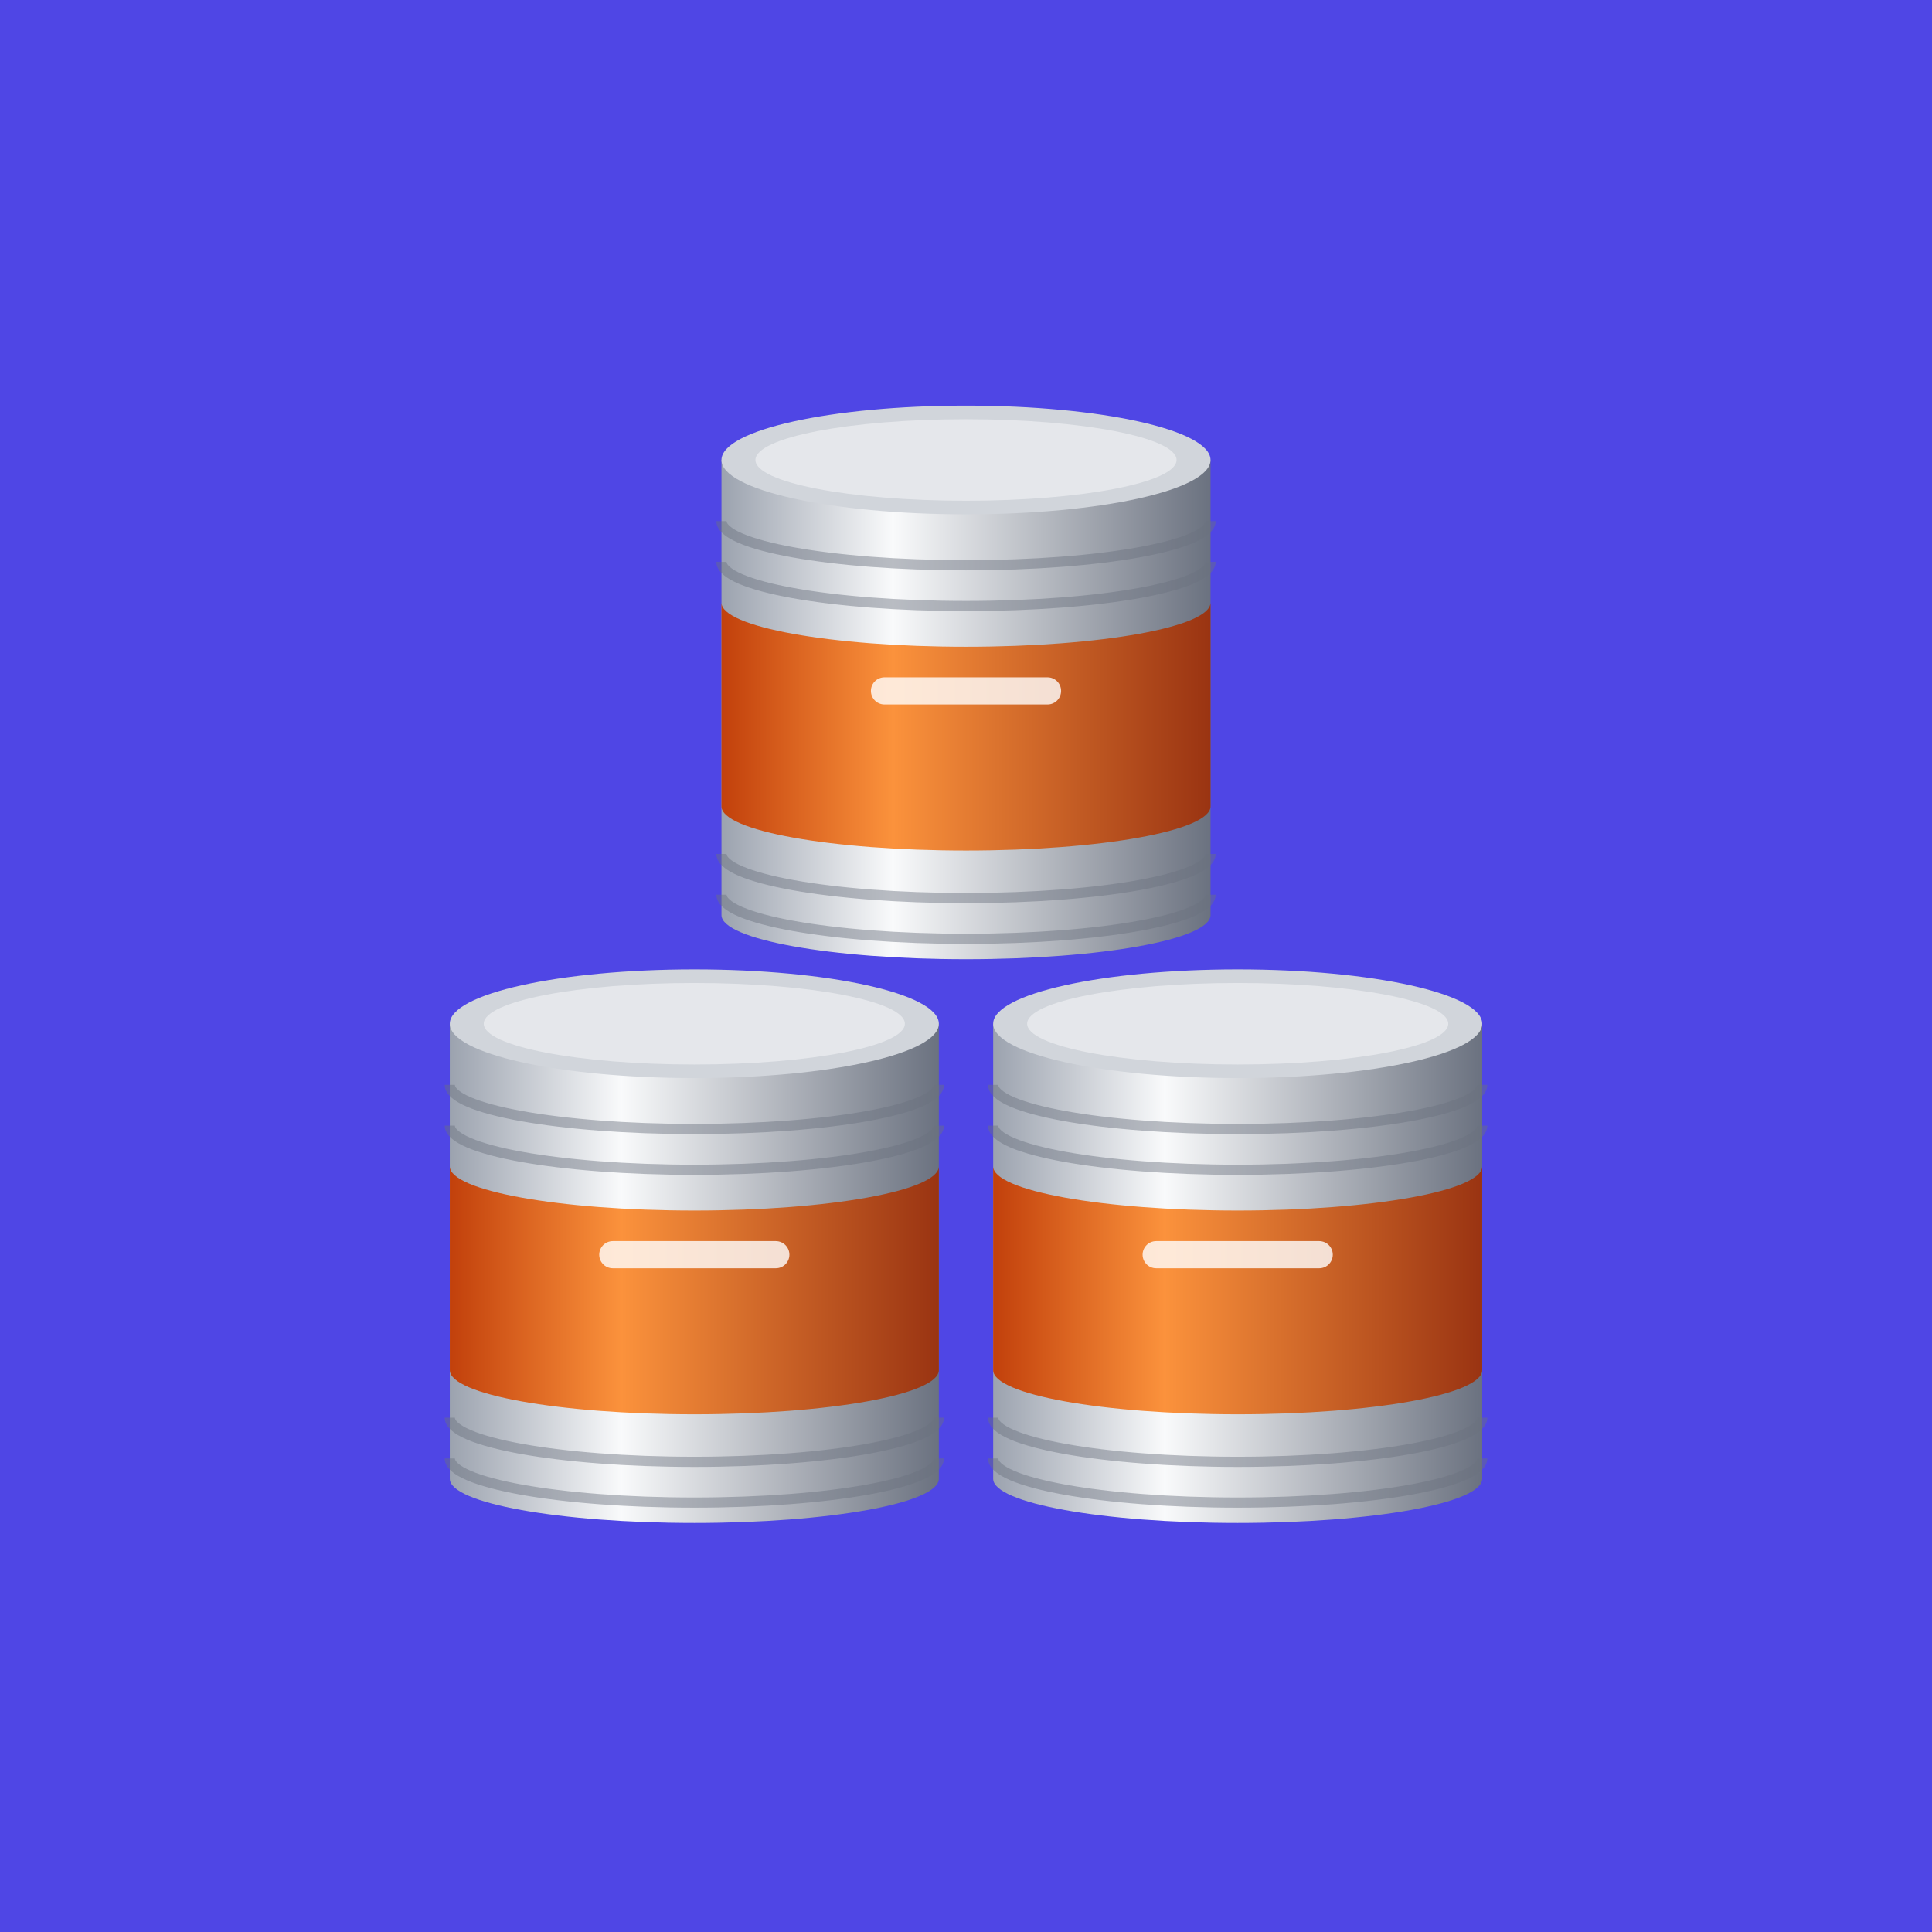
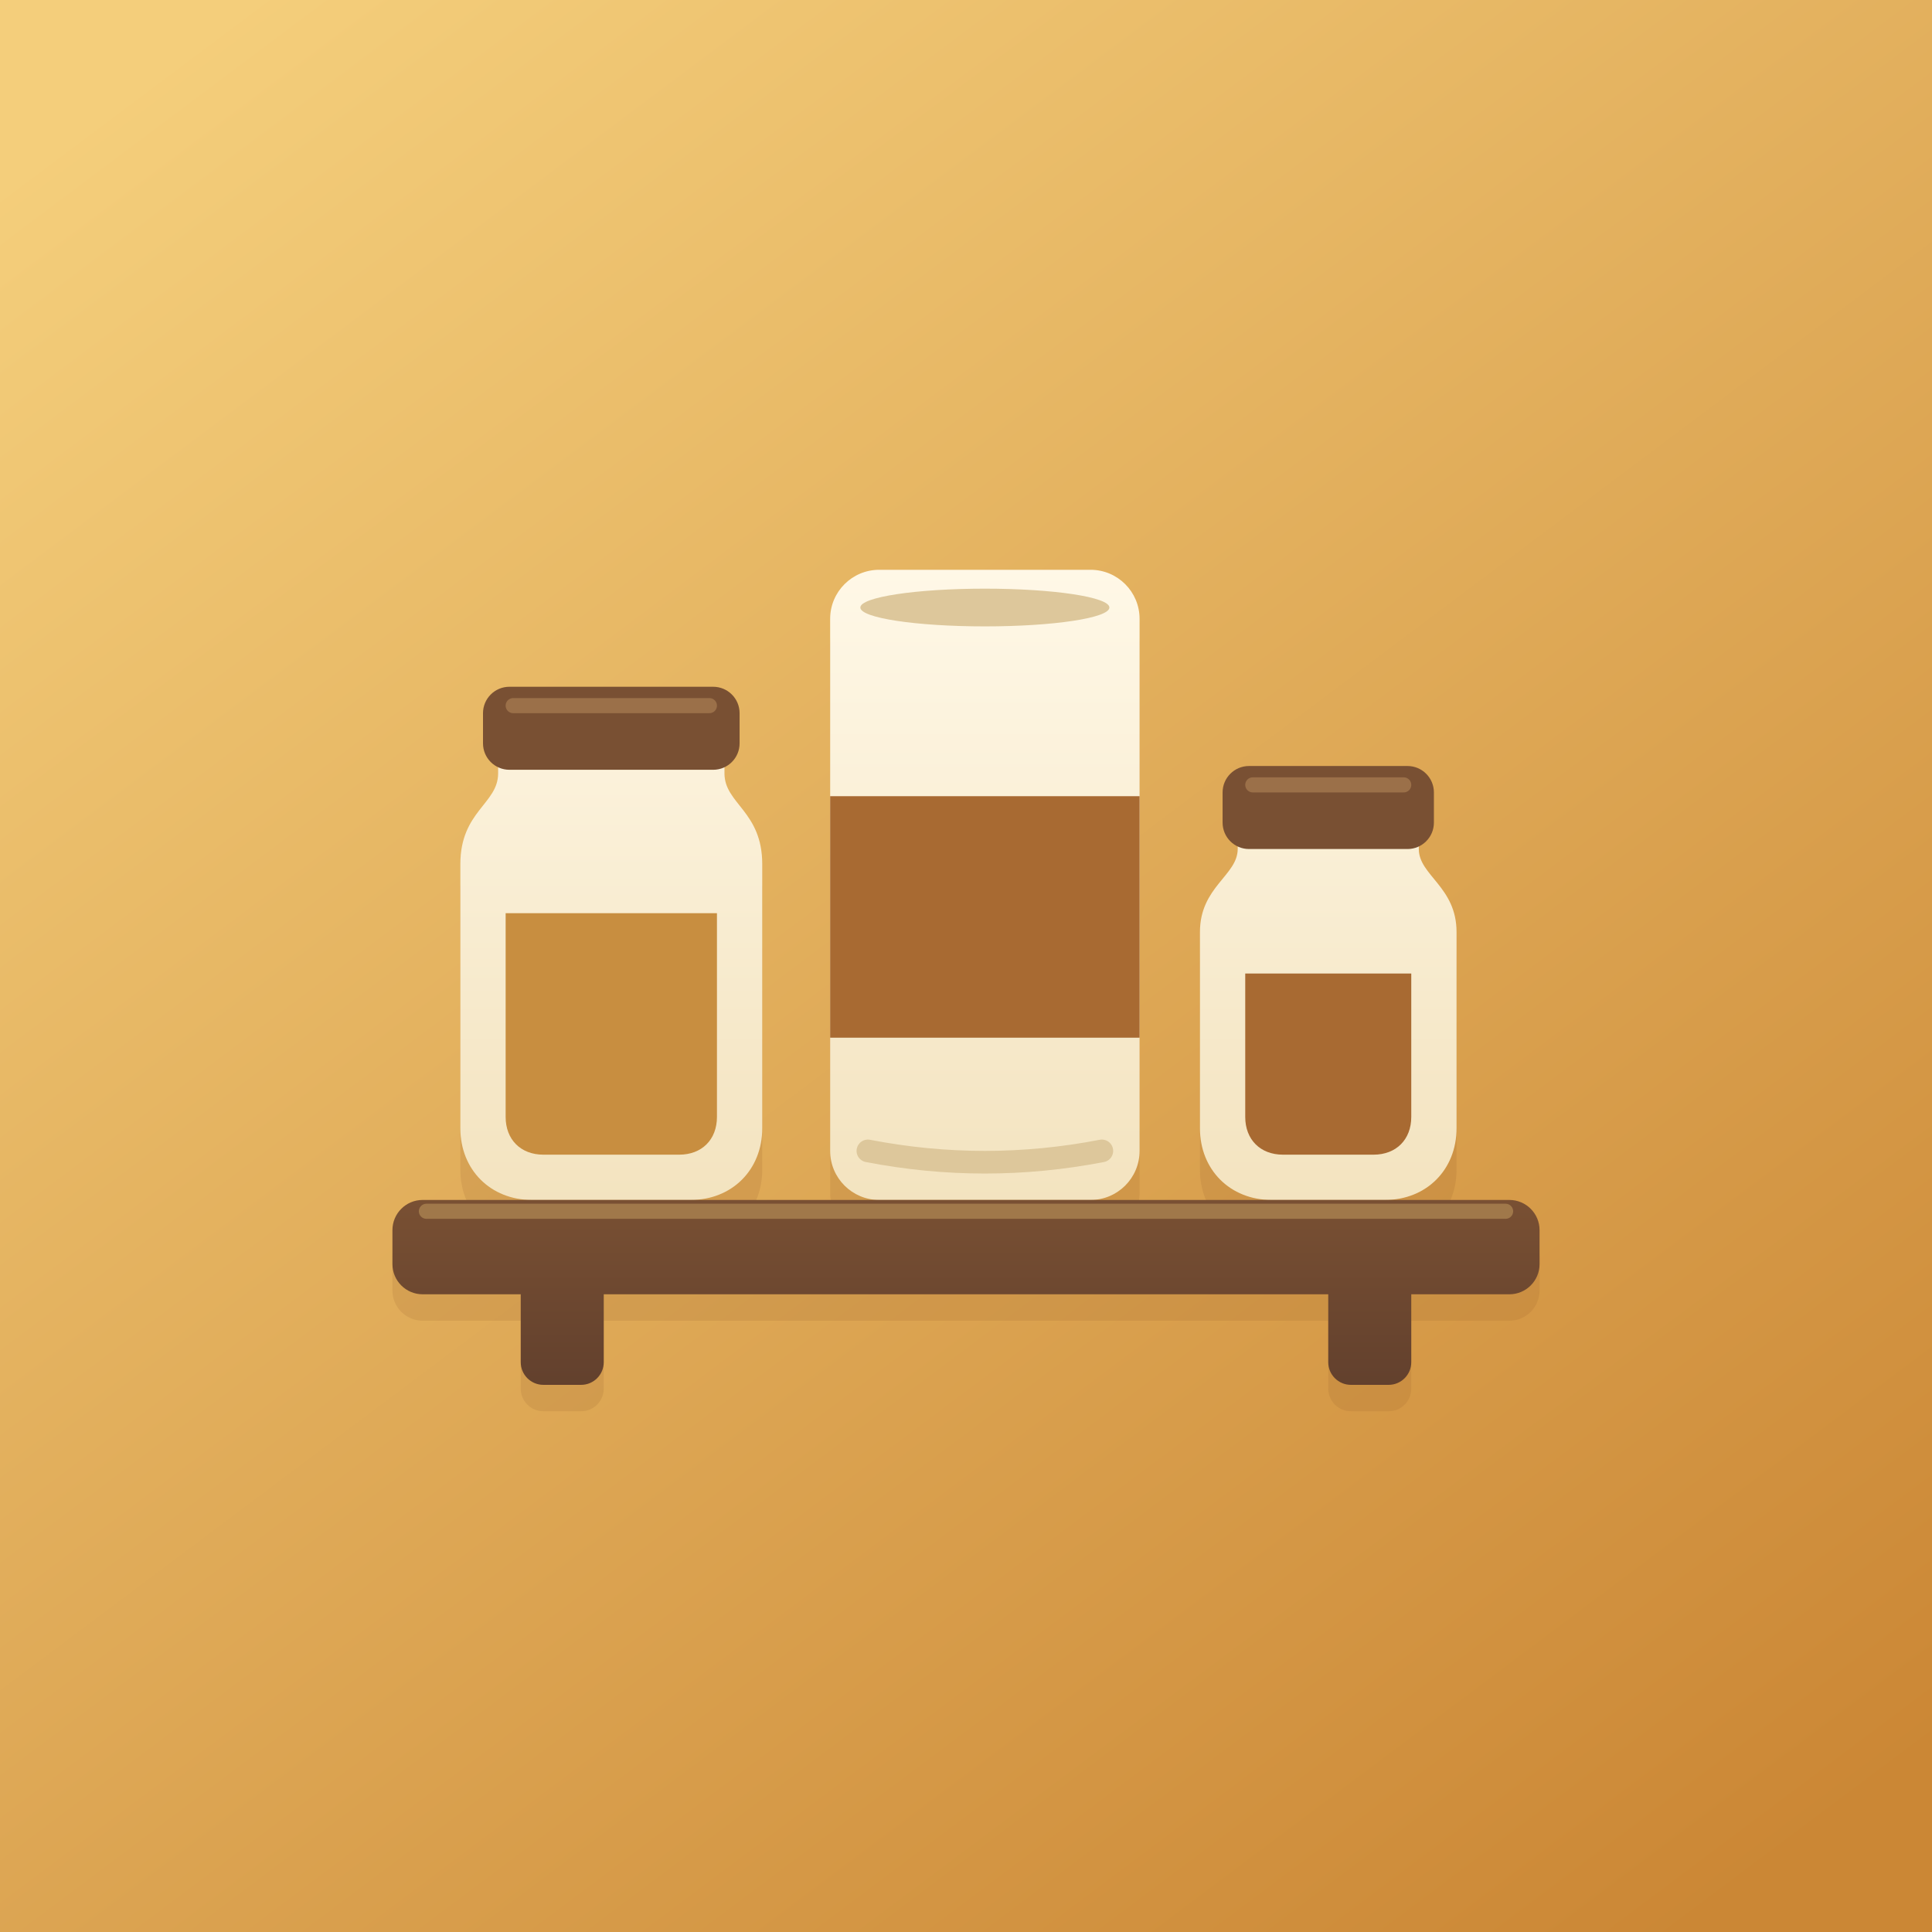
- <svg xmlns="http://www.w3.org/2000/svg" xmlns:xlink="http://www.w3.org/1999/xlink" viewBox="0 0 512 512">
+ <svg xmlns="http://www.w3.org/2000/svg" width="512" height="512" viewBox="0 0 512 512">
  <defs>
-     <linearGradient id="tin" x1="0" x2="1">
-       <stop offset="0" stop-color="#9ca3af" />
-       <stop offset="0.35" stop-color="#f9fafb" />
-       <stop offset="1" stop-color="#6b7280" />
+     <linearGradient id="background" x1="64" y1="0" x2="448" y2="512" gradientUnits="userSpaceOnUse">
+       <stop stop-color="#F4CE7B" />
+       <stop offset="1" stop-color="#CB8735" />
    </linearGradient>
-     <linearGradient id="label" x1="0" x2="1">
-       <stop offset="0" stop-color="#c2410c" />
-       <stop offset="0.35" stop-color="#fb923c" />
-       <stop offset="1" stop-color="#9a3412" />
+     <linearGradient id="cream" x1="0" y1="150" x2="0" y2="320" gradientUnits="userSpaceOnUse">
+       <stop stop-color="#FFF8E7" />
+       <stop offset="1" stop-color="#F3E3BF" />
    </linearGradient>
-     <g id="can">
-       <path d="M0 16V150A72 13 0 0 0 144 150V16Z" fill="url(#tin)" />
-       <g fill="none" stroke="#6b7280" stroke-opacity="0.45" stroke-width="3">
-         <path d="M0 34A72 13 0 0 0 144 34" />
-         <path d="M0 46A72 13 0 0 0 144 46" />
-         <path d="M0 132A72 13 0 0 0 144 132" />
-         <path d="M0 144A72 13 0 0 0 144 144" />
-       </g>
-       <path d="M0 58A72 13 0 0 0 144 58V118A72 13 0 0 1 0 118Z" fill="url(#label)" />
-       <path d="M48 84h48" stroke="#ffffff" stroke-opacity="0.8" stroke-width="8" stroke-linecap="round" />
-       <ellipse cx="72" cy="16" rx="72" ry="16" fill="#d1d5db" />
-       <ellipse cx="72" cy="16" rx="62" ry="12" fill="#e5e7eb" />
-     </g>
+     <linearGradient id="wood" x1="0" y1="318" x2="0" y2="368" gradientUnits="userSpaceOnUse">
+       <stop stop-color="#795033" />
+       <stop offset="1" stop-color="#62402D" />
+     </linearGradient>
  </defs>
-   <rect width="512" height="512" fill="#4f46e5" />
-   <g transform="translate(256 256) scale(0.9) translate(-256 -256)">
-     <use xlink:href="#can" x="104" y="257" />
-     <use xlink:href="#can" x="264" y="257" />
-     <use xlink:href="#can" x="184" y="91" />
+   <path fill="url(#background)" d="M0 0h512v512H0z" />
+   <g fill="#925A28" opacity=".16" transform="translate(0 7)">
+     <path d="M132 188h60v17c0 8 10 10 10 24v74c0 11-8 19-19 19h-42c-11 0-19-8-19-19v-74c0-14 10-16 10-24z" />
+     <rect x="220" y="151" width="82" height="171" rx="13" />
+     <path d="M328 210h48v15c0 7 10 10 10 22v56c0 11-8 19-19 19h-30c-11 0-19-8-19-19v-56c0-12 10-15 10-22z" />
+     <rect x="104" y="318" width="304" height="25" rx="8" />
+     <rect x="138" y="334" width="22" height="33" rx="6" />
+     <rect x="352" y="334" width="22" height="33" rx="6" />
  </g>
+   <path fill="url(#cream)" d="M132 195h60v10c0 8 10 10 10 24v70c0 11-8 19-19 19h-42c-11 0-19-8-19-19v-70c0-14 10-16 10-24z" />
+   <path fill="#C88E40" d="M134 242h56v54c0 6-4 10-10 10h-36c-6 0-10-4-10-10z" />
+   <rect x="128" y="182" width="68" height="22" rx="7" fill="#795033" />
+   <path d="M136 187h52" stroke="#9B7049" stroke-width="4" stroke-linecap="round" />
+   <rect x="220" y="151" width="82" height="167" rx="13" fill="url(#cream)" />
+   <path fill="#A86A32" d="M220 211h82v64h-82z" />
+   <ellipse cx="261" cy="161" rx="33" ry="5" fill="#DDC79B" />
+   <path d="M230 305q31 6 62 0" fill="none" stroke="#DDC79B" stroke-width="6" stroke-linecap="round" />
+   <path fill="url(#cream)" d="M328 216h48v9c0 7 10 10 10 22v52c0 11-8 19-19 19h-30c-11 0-19-8-19-19v-52c0-12 10-15 10-22z" />
+   <path fill="#A86A32" d="M330 258h44v38c0 6-4 10-10 10h-24c-6 0-10-4-10-10z" />
+   <rect x="324" y="203" width="56" height="22" rx="7" fill="#795033" />
+   <path d="M332 208h40" stroke="#9B7049" stroke-width="4" stroke-linecap="round" />
+   <g fill="url(#wood)">
+     <rect x="138" y="330" width="22" height="37" rx="6" />
+     <rect x="352" y="330" width="22" height="37" rx="6" />
+     <rect x="104" y="318" width="304" height="25" rx="8" />
+   </g>
+   <path d="M113 321h286" stroke="#A0784A" stroke-width="4" stroke-linecap="round" />
</svg>
